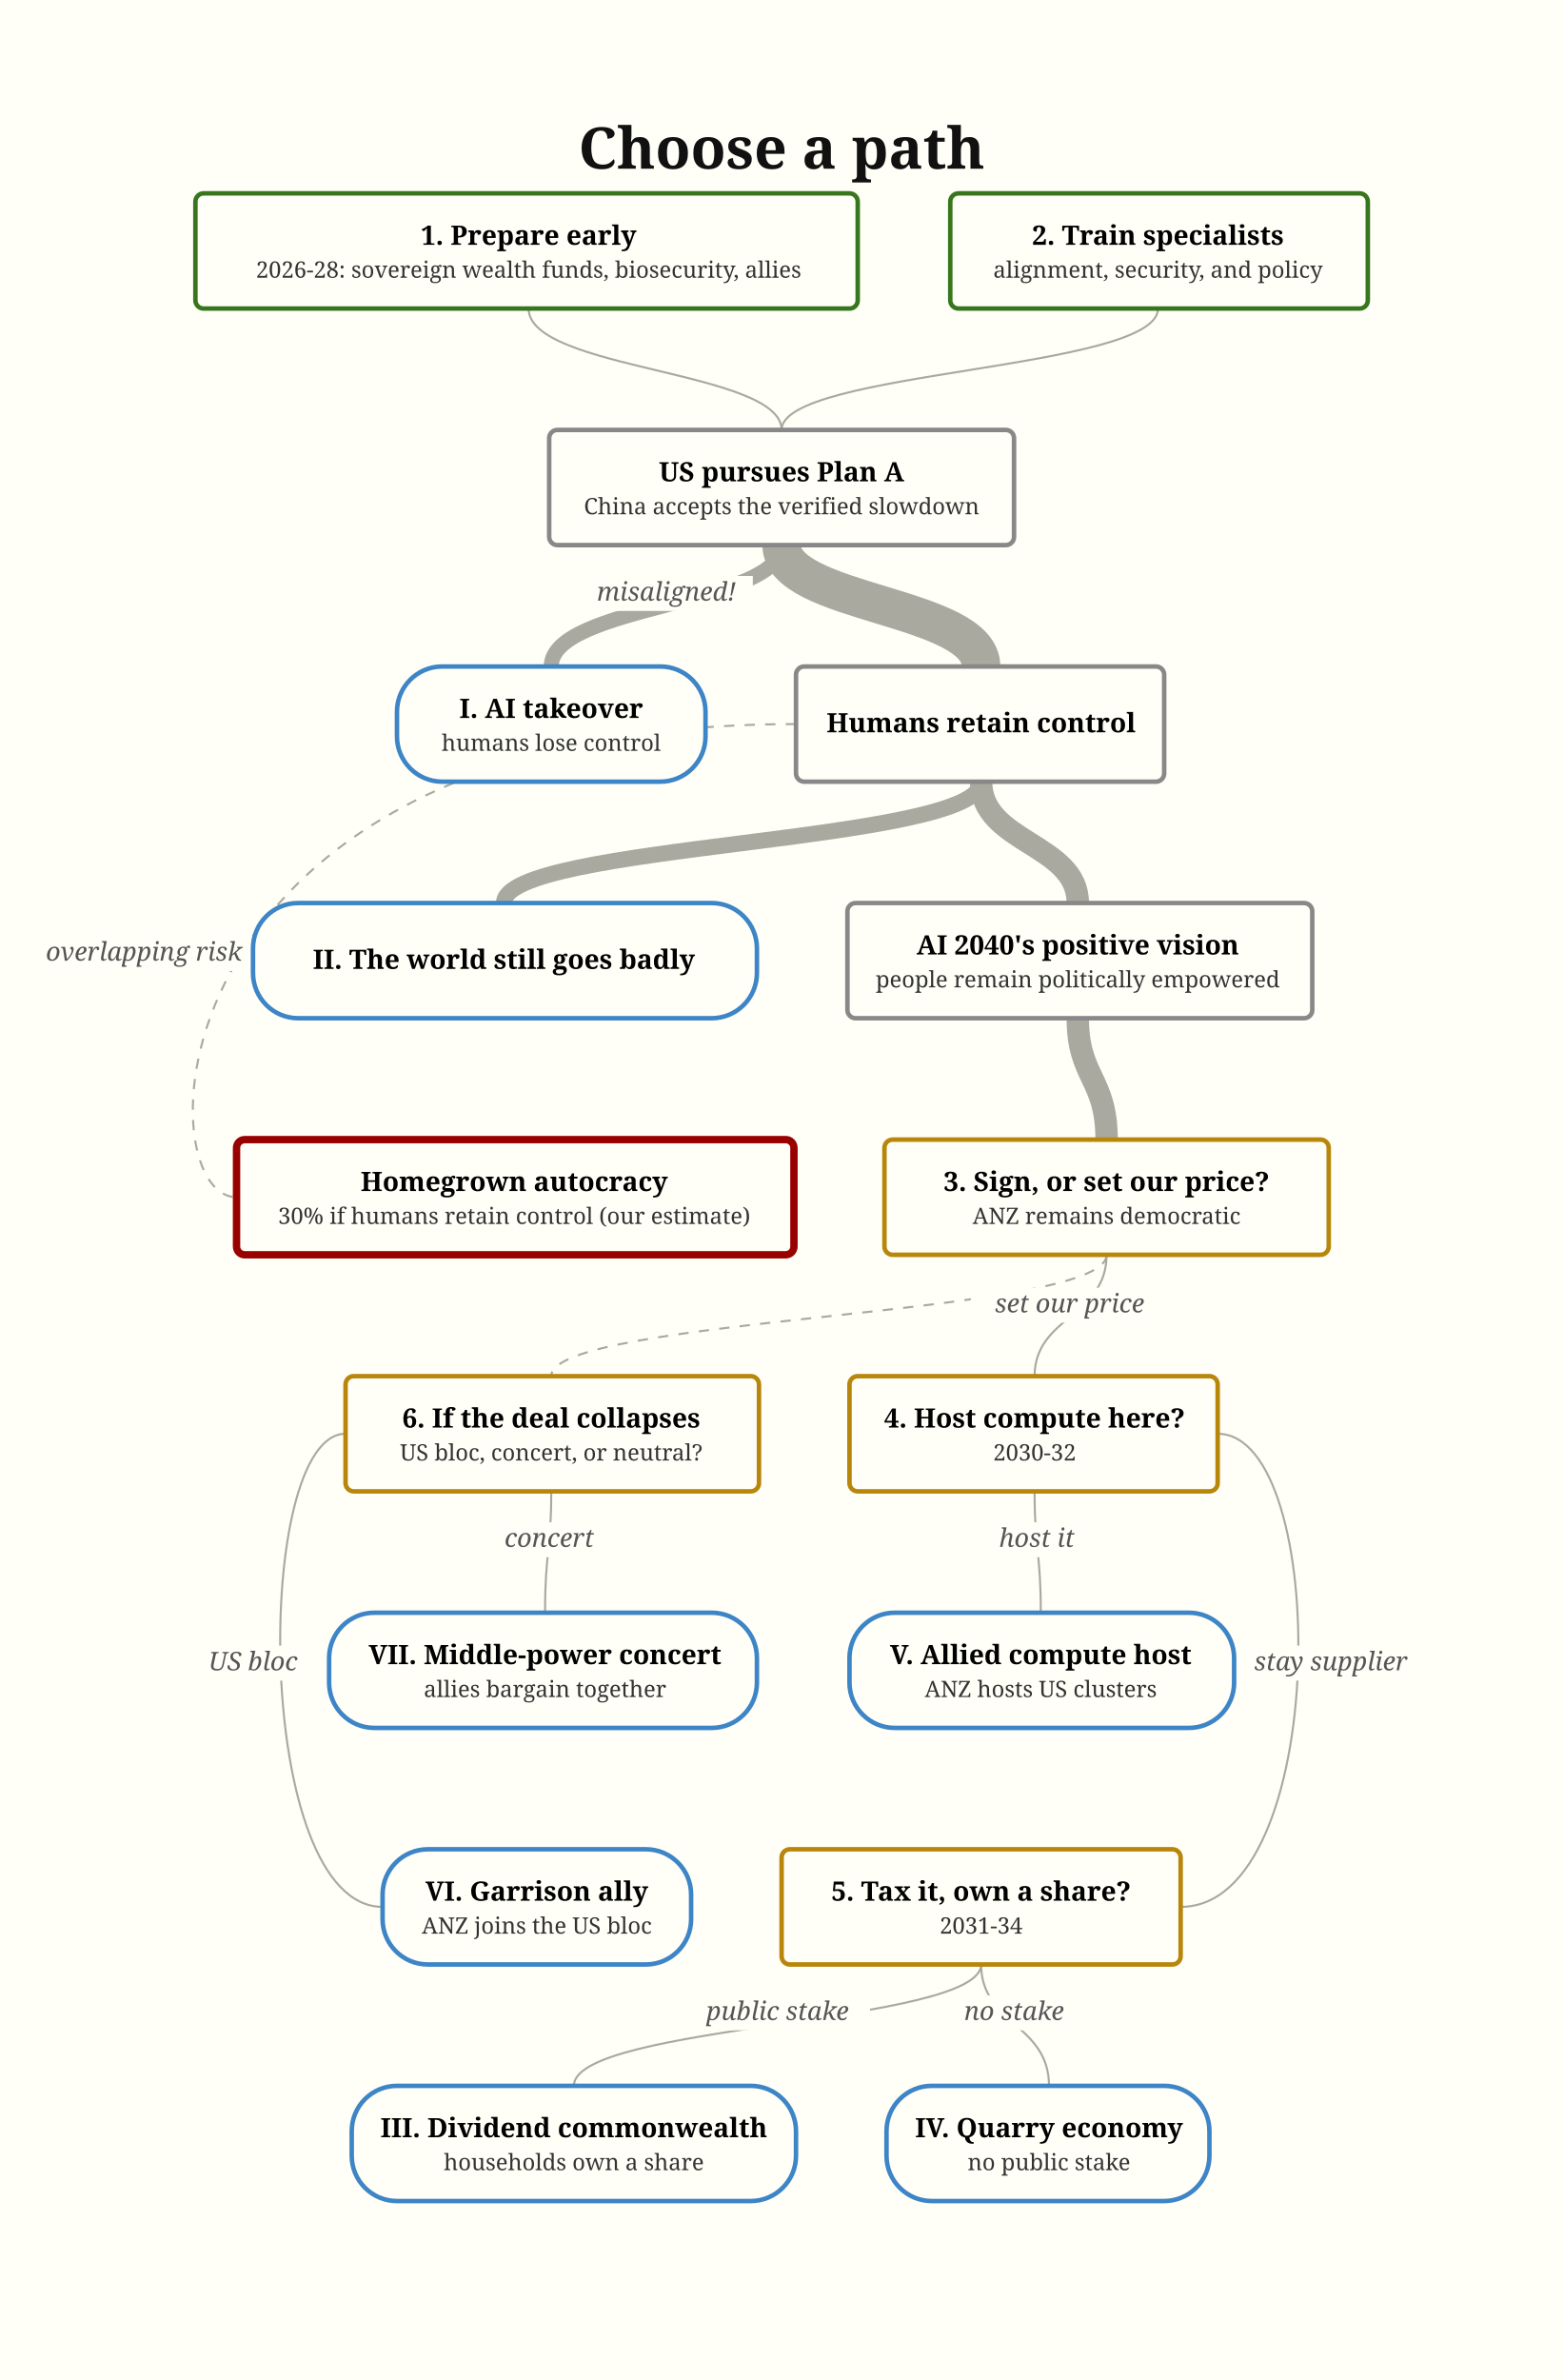
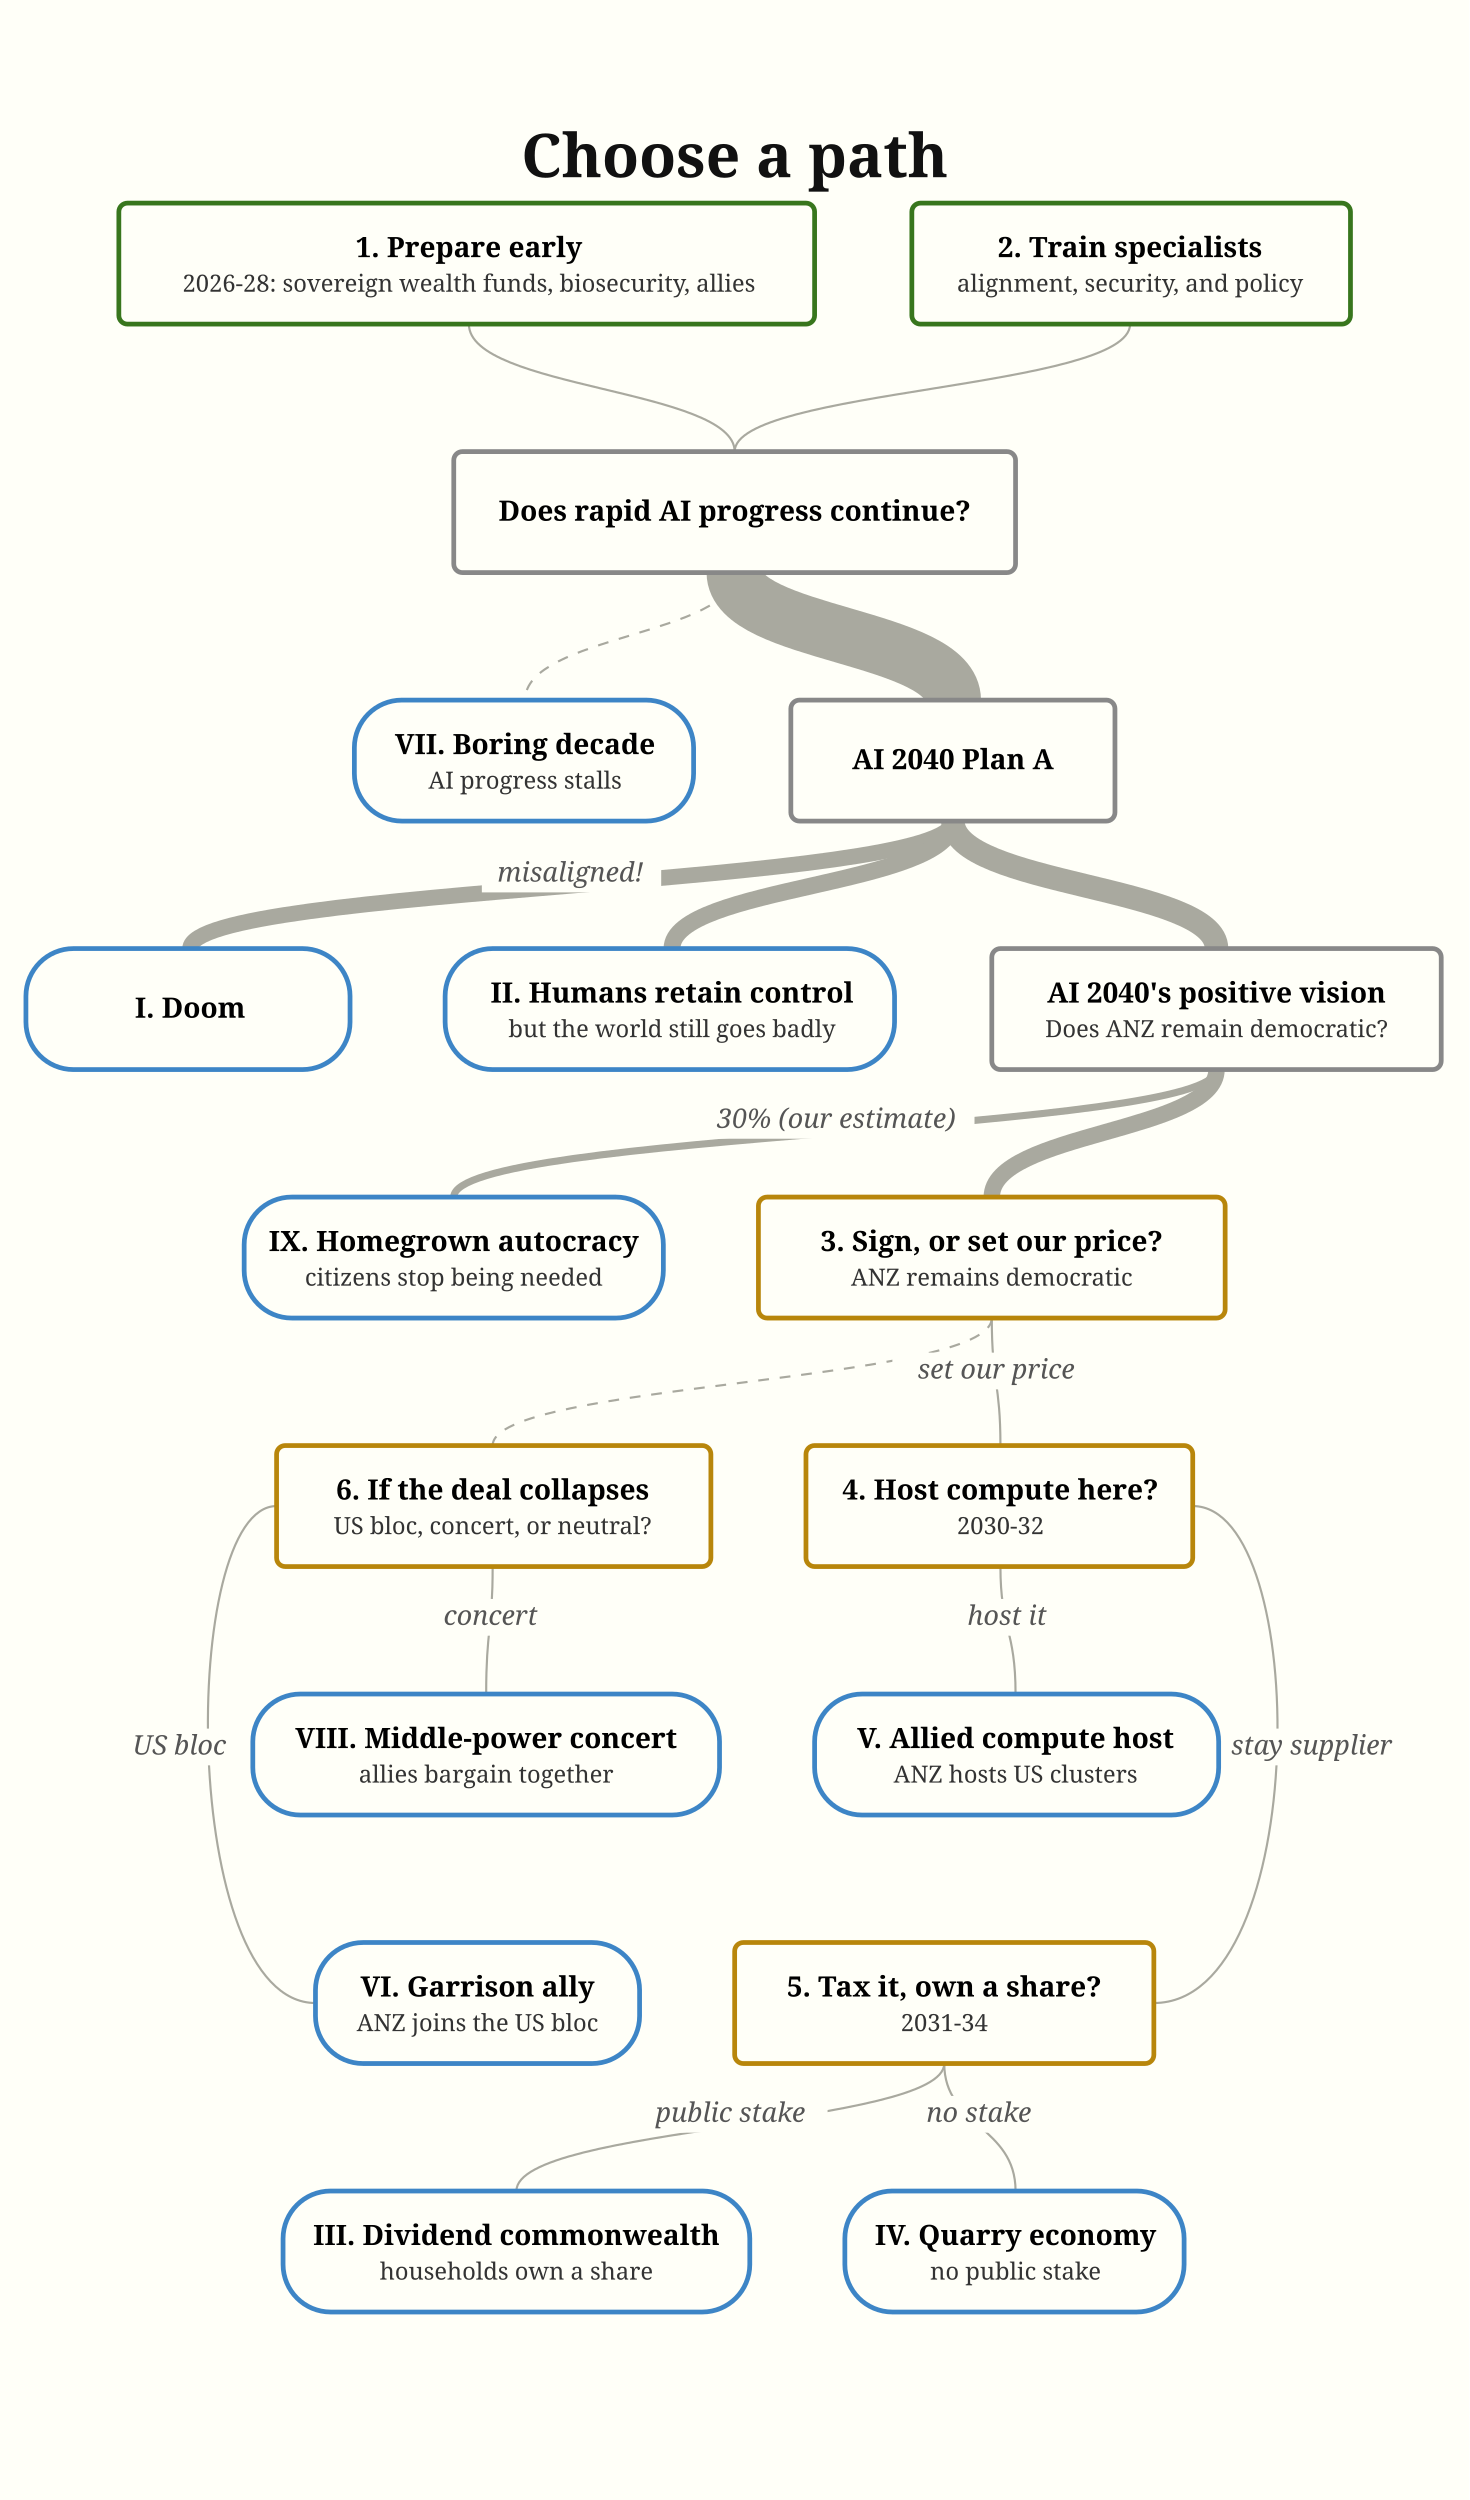
- <svg xmlns="http://www.w3.org/2000/svg" viewBox="0 0 760 1157" font-family="Georgia, serif" font-size="14">
-   <rect width="760" height="1157" fill="#fffff8" />
-   <text x="380" y="82" text-anchor="middle" font-size="28" font-weight="bold" fill="#111">Choose a path</text>
-   <path d="M257,150 C257,180 380,180 380,209" fill="none" stroke="#a9a99f" stroke-width="1.0" />
-   <path d="M563,150 C563,180 380,180 380,209" fill="none" stroke="#a9a99f" stroke-width="1.0" />
-   <path d="M380,265 C380,294 268,294 268,324" fill="none" stroke="#a9a99f" stroke-width="7.3" />
-   <path d="M380,265 C380,294 477,294 477,324" fill="none" stroke="#a9a99f" stroke-width="18.7" />
-   <path d="M477,380 C477,410 245,410 245,439" fill="none" stroke="#a9a99f" stroke-width="7.8" />
-   <path d="M477,380 C477,410 524,410 524,439" fill="none" stroke="#a9a99f" stroke-width="10.9" />
-   <path d="M387,352 C70,352 70,582 115,582" fill="none" stroke="#a9a99f" stroke-width="1.0" stroke-dasharray="5 5" />
-   <path d="M524,495 C524,524 538,524 538,554" fill="none" stroke="#a9a99f" stroke-width="10.9" />
-   <path d="M538,610 C538,640 503,640 503,669" fill="none" stroke="#a9a99f" stroke-width="1.0" />
-   <path d="M538,610 C538,640 268,640 268,669" fill="none" stroke="#a9a99f" stroke-width="1.0" stroke-dasharray="5 5" />
-   <path d="M503,725 C503,754 506,754 506,784" fill="none" stroke="#a9a99f" stroke-width="1.0" />
-   <path d="M592,697 C647,697 647,927 574,927" fill="none" stroke="#a9a99f" stroke-width="1.0" />
-   <path d="M268,725 C268,754 265,754 265,784" fill="none" stroke="#a9a99f" stroke-width="1.0" />
-   <path d="M168,697 C123,697 123,927 186,927" fill="none" stroke="#a9a99f" stroke-width="1.0" />
-   <path d="M477,955 C477,984 279,984 279,1014" fill="none" stroke="#a9a99f" stroke-width="1.0" />
-   <path d="M477,955 C477,984 510,984 510,1014" fill="none" stroke="#a9a99f" stroke-width="1.0" />
-   <rect x="283" y="280" width="83" height="17" fill="#fffff8" />
-   <text x="324" y="292" text-anchor="middle" fill="#555" font-size="12.5" font-style="italic">misaligned!</text>
-   <rect x="12" y="455" width="116" height="17" fill="#fffff8" />
-   <text x="70" y="467" text-anchor="middle" fill="#555" font-size="12.5" font-style="italic">overlapping risk</text>
-   <rect x="472" y="626" width="96" height="17" fill="#fffff8" />
-   <text x="520" y="638" text-anchor="middle" fill="#555" font-size="12.5" font-style="italic">set our price</text>
-   <rect x="476" y="740" width="56" height="17" fill="#fffff8" />
-   <text x="504" y="752" text-anchor="middle" fill="#555" font-size="12.5" font-style="italic">host it</text>
-   <rect x="599" y="800" width="96" height="17" fill="#fffff8" />
-   <text x="647" y="812" text-anchor="middle" fill="#555" font-size="12.5" font-style="italic">stay supplier</text>
-   <rect x="238" y="740" width="56" height="17" fill="#fffff8" />
-   <text x="267" y="752" text-anchor="middle" fill="#555" font-size="12.5" font-style="italic">concert</text>
-   <rect x="95" y="800" width="56" height="17" fill="#fffff8" />
-   <text x="123" y="812" text-anchor="middle" fill="#555" font-size="12.5" font-style="italic">US bloc</text>
-   <rect x="334" y="970" width="89" height="17" fill="#fffff8" />
-   <text x="378" y="982" text-anchor="middle" fill="#555" font-size="12.5" font-style="italic">public stake</text>
-   <rect x="462" y="970" width="63" height="17" fill="#fffff8" />
-   <text x="493" y="982" text-anchor="middle" fill="#555" font-size="12.5" font-style="italic">no stake</text>
+ <svg xmlns="http://www.w3.org/2000/svg" viewBox="0 0 680 1157" font-family="Georgia, serif" font-size="14">
+   <rect width="680" height="1157" fill="#fffff8" />
+   <text x="340" y="82" text-anchor="middle" font-size="28" font-weight="bold" fill="#111">Choose a path</text>
+   <path d="M217,150 C217,180 340,180 340,209" fill="none" stroke="#a9a99f" stroke-width="1.0" />
+   <path d="M523,150 C523,180 340,180 340,209" fill="none" stroke="#a9a99f" stroke-width="1.0" />
+   <path d="M340,265 C340,294 243,294 243,324" fill="none" stroke="#a9a99f" stroke-width="1.0" stroke-dasharray="5 5" />
+   <path d="M340,265 C340,294 441,294 441,324" fill="none" stroke="#a9a99f" stroke-width="26.0" />
+   <path d="M441,380 C441,410 88,410 88,439" fill="none" stroke="#a9a99f" stroke-width="7.3" />
+   <path d="M441,380 C441,410 311,410 311,439" fill="none" stroke="#a9a99f" stroke-width="7.8" />
+   <path d="M441,380 C441,410 563,410 563,439" fill="none" stroke="#a9a99f" stroke-width="10.9" />
+   <path d="M563,495 C563,524 210,524 210,554" fill="none" stroke="#a9a99f" stroke-width="3.3" />
+   <path d="M563,495 C563,524 459,524 459,554" fill="none" stroke="#a9a99f" stroke-width="7.6" />
+   <path d="M459,610 C459,640 463,640 463,669" fill="none" stroke="#a9a99f" stroke-width="1.0" />
+   <path d="M459,610 C459,640 228,640 228,669" fill="none" stroke="#a9a99f" stroke-width="1.0" stroke-dasharray="5 5" />
+   <path d="M463,725 C463,754 470,754 470,784" fill="none" stroke="#a9a99f" stroke-width="1.0" />
+   <path d="M552,697 C607,697 607,927 534,927" fill="none" stroke="#a9a99f" stroke-width="1.0" />
+   <path d="M228,725 C228,754 225,754 225,784" fill="none" stroke="#a9a99f" stroke-width="1.0" />
+   <path d="M128,697 C83,697 83,927 146,927" fill="none" stroke="#a9a99f" stroke-width="1.0" />
+   <path d="M437,955 C437,984 239,984 239,1014" fill="none" stroke="#a9a99f" stroke-width="1.0" />
+   <path d="M437,955 C437,984 470,984 470,1014" fill="none" stroke="#a9a99f" stroke-width="1.0" />
+   <rect x="223" y="396" width="83" height="17" fill="#fffff8" />
+   <text x="264" y="408" text-anchor="middle" fill="#555" font-size="12.5" font-style="italic">misaligned!</text>
+   <rect x="322" y="510" width="129" height="17" fill="#fffff8" />
+   <text x="387" y="522" text-anchor="middle" fill="#555" font-size="12.5" font-style="italic">30% (our estimate)</text>
+   <rect x="413" y="626" width="96" height="17" fill="#fffff8" />
+   <text x="461" y="638" text-anchor="middle" fill="#555" font-size="12.5" font-style="italic">set our price</text>
+   <rect x="438" y="740" width="56" height="17" fill="#fffff8" />
+   <text x="466" y="752" text-anchor="middle" fill="#555" font-size="12.5" font-style="italic">host it</text>
+   <rect x="559" y="800" width="96" height="17" fill="#fffff8" />
+   <text x="607" y="812" text-anchor="middle" fill="#555" font-size="12.5" font-style="italic">stay supplier</text>
+   <rect x="198" y="740" width="56" height="17" fill="#fffff8" />
+   <text x="227" y="752" text-anchor="middle" fill="#555" font-size="12.5" font-style="italic">concert</text>
+   <rect x="55" y="800" width="56" height="17" fill="#fffff8" />
+   <text x="83" y="812" text-anchor="middle" fill="#555" font-size="12.5" font-style="italic">US bloc</text>
+   <rect x="294" y="970" width="89" height="17" fill="#fffff8" />
+   <text x="338" y="982" text-anchor="middle" fill="#555" font-size="12.5" font-style="italic">public stake</text>
+   <rect x="422" y="970" width="63" height="17" fill="#fffff8" />
+   <text x="453" y="982" text-anchor="middle" fill="#555" font-size="12.5" font-style="italic">no stake</text>
  <a href="#1-prepare-before-it-looks-urgent-2026-28">
-     <rect x="95" y="94" width="322" height="56" rx="4" fill="#fffff8" stroke="#38761d" stroke-width="2.2" />
-     <text x="257" y="119" text-anchor="middle" font-weight="bold" font-size="13">1. Prepare early</text>
-     <text x="257" y="135" text-anchor="middle" fill="#333" font-size="11">2026-28: sovereign wealth funds, biosecurity, allies</text>
+     <rect x="55" y="94" width="322" height="56" rx="4" fill="#fffff8" stroke="#38761d" stroke-width="2.2" />
+     <text x="217" y="119" text-anchor="middle" font-weight="bold" font-size="13">1. Prepare early</text>
+     <text x="217" y="135" text-anchor="middle" fill="#333" font-size="11">2026-28: sovereign wealth funds, biosecurity, allies</text>
  </a>
  <a href="#2-train-specialists-2026-29">
-     <rect x="462" y="94" width="203" height="56" rx="4" fill="#fffff8" stroke="#38761d" stroke-width="2.2" />
-     <text x="563" y="119" text-anchor="middle" font-weight="bold" font-size="13">2. Train specialists</text>
-     <text x="563" y="135" text-anchor="middle" fill="#333" font-size="11">alignment, security, and policy</text>
-   </a>
-   <a href="https://ai-2040.com/?choices=plan-a-root">
-     <rect x="267" y="209" width="226" height="56" rx="4" fill="#fffff8" stroke="#888888" stroke-width="2.2" />
-     <text x="380" y="234" text-anchor="middle" font-weight="bold" font-size="13">US pursues Plan A</text>
-     <text x="380" y="250" text-anchor="middle" fill="#333" font-size="11">China accepts the verified slowdown</text>
-   </a>
-   <a href="#i-ai-takeover-about-28">
-     <rect x="193" y="324" width="150" height="56" rx="22" fill="#fffff8" stroke="#3d85c6" stroke-width="2.2" />
-     <text x="268" y="349" text-anchor="middle" font-weight="bold" font-size="13">I. AI takeover</text>
-     <text x="268" y="365" text-anchor="middle" fill="#333" font-size="11">humans lose control</text>
+     <rect x="422" y="94" width="203" height="56" rx="4" fill="#fffff8" stroke="#38761d" stroke-width="2.2" />
+     <text x="523" y="119" text-anchor="middle" font-weight="bold" font-size="13">2. Train specialists</text>
+     <text x="523" y="135" text-anchor="middle" fill="#333" font-size="11">alignment, security, and policy</text>
  </a>
  <a href="#where-this-could-leave-us">
-     <rect x="387" y="324" width="179" height="56" rx="4" fill="#fffff8" stroke="#888888" stroke-width="2.2" />
-     <text x="477" y="356" text-anchor="middle" font-weight="bold" font-size="13">Humans retain control</text>
+     <rect x="210" y="209" width="260" height="56" rx="4" fill="#fffff8" stroke="#888888" stroke-width="2.2" />
+     <text x="340" y="241" text-anchor="middle" font-weight="bold" font-size="13">Does rapid AI progress continue?</text>
+   </a>
+   <a href="#vii-boring-decade">
+     <rect x="164" y="324" width="157" height="56" rx="22" fill="#fffff8" stroke="#3d85c6" stroke-width="2.2" />
+     <text x="243" y="349" text-anchor="middle" font-weight="bold" font-size="13">VII. Boring decade</text>
+     <text x="243" y="365" text-anchor="middle" fill="#333" font-size="11">AI progress stalls</text>
+   </a>
+   <a href="#where-this-could-leave-us">
+     <rect x="366" y="324" width="150" height="56" rx="4" fill="#fffff8" stroke="#888888" stroke-width="2.2" />
+     <text x="441" y="356" text-anchor="middle" font-weight="bold" font-size="13">AI 2040 Plan A</text>
+   </a>
+   <a href="#i-doom-about-28">
+     <rect x="12" y="439" width="150" height="56" rx="22" fill="#fffff8" stroke="#3d85c6" stroke-width="2.2" />
+     <text x="88" y="471" text-anchor="middle" font-weight="bold" font-size="13">I. Doom</text>
  </a>
  <a href="#ii-humans-retain-control-but-the-world-still-goes-badly">
-     <rect x="123" y="439" width="245" height="56" rx="22" fill="#fffff8" stroke="#3d85c6" stroke-width="2.2" />
-     <text x="245" y="471" text-anchor="middle" font-weight="bold" font-size="13">II. The world still goes badly</text>
+     <rect x="206" y="439" width="208" height="56" rx="22" fill="#fffff8" stroke="#3d85c6" stroke-width="2.2" />
+     <text x="311" y="464" text-anchor="middle" font-weight="bold" font-size="13">II. Humans retain control</text>
+     <text x="311" y="480" text-anchor="middle" fill="#333" font-size="11">but the world still goes badly</text>
  </a>
  <a href="#where-we-depart-from-ai-2040">
-     <rect x="412" y="439" width="226" height="56" rx="4" fill="#fffff8" stroke="#888888" stroke-width="2.2" />
-     <text x="524" y="464" text-anchor="middle" font-weight="bold" font-size="13">AI 2040's positive vision</text>
-     <text x="524" y="480" text-anchor="middle" fill="#333" font-size="11">people remain politically empowered</text>
+     <rect x="459" y="439" width="208" height="56" rx="4" fill="#fffff8" stroke="#888888" stroke-width="2.2" />
+     <text x="563" y="464" text-anchor="middle" font-weight="bold" font-size="13">AI 2040's positive vision</text>
+     <text x="563" y="480" text-anchor="middle" fill="#333" font-size="11">Does ANZ remain democratic?</text>
  </a>
-   <a href="#homegrown-autocracy-free-beer-and-rugby-for-life">
-     <rect x="115" y="554" width="271" height="56" rx="4" fill="#fffff8" stroke="#990000" stroke-width="3.6" />
-     <text x="250" y="579" text-anchor="middle" font-weight="bold" font-size="13">Homegrown autocracy</text>
-     <text x="250" y="595" text-anchor="middle" fill="#333" font-size="11">30% if humans retain control (our estimate)</text>
+   <a href="#ix-homegrown-autocracy-free-beer-and-rugby-for-life">
+     <rect x="113" y="554" width="194" height="56" rx="22" fill="#fffff8" stroke="#3d85c6" stroke-width="2.2" />
+     <text x="210" y="579" text-anchor="middle" font-weight="bold" font-size="13">IX. Homegrown autocracy</text>
+     <text x="210" y="595" text-anchor="middle" fill="#333" font-size="11">citizens stop being needed</text>
  </a>
  <a href="#3-ask-for-terms-before-signing-2029">
-     <rect x="430" y="554" width="216" height="56" rx="4" fill="#fffff8" stroke="#b8860b" stroke-width="2.2" />
-     <text x="538" y="579" text-anchor="middle" font-weight="bold" font-size="13">3. Sign, or set our price?</text>
-     <text x="538" y="595" text-anchor="middle" fill="#333" font-size="11">ANZ remains democratic</text>
+     <rect x="351" y="554" width="216" height="56" rx="4" fill="#fffff8" stroke="#b8860b" stroke-width="2.2" />
+     <text x="459" y="579" text-anchor="middle" font-weight="bold" font-size="13">3. Sign, or set our price?</text>
+     <text x="459" y="595" text-anchor="middle" fill="#333" font-size="11">ANZ remains democratic</text>
  </a>
  <a href="#6-choose-a-side-if-the-deal-collapses-2030s">
-     <rect x="168" y="669" width="201" height="56" rx="4" fill="#fffff8" stroke="#b8860b" stroke-width="2.2" />
-     <text x="268" y="694" text-anchor="middle" font-weight="bold" font-size="13">6. If the deal collapses</text>
-     <text x="268" y="710" text-anchor="middle" fill="#333" font-size="11">US bloc, concert, or neutral?</text>
+     <rect x="128" y="669" width="201" height="56" rx="4" fill="#fffff8" stroke="#b8860b" stroke-width="2.2" />
+     <text x="228" y="694" text-anchor="middle" font-weight="bold" font-size="13">6. If the deal collapses</text>
+     <text x="228" y="710" text-anchor="middle" fill="#333" font-size="11">US bloc, concert, or neutral?</text>
  </a>
  <a href="#4-host-allied-compute-2030-32">
-     <rect x="413" y="669" width="179" height="56" rx="4" fill="#fffff8" stroke="#b8860b" stroke-width="2.2" />
-     <text x="503" y="694" text-anchor="middle" font-weight="bold" font-size="13">4. Host compute here?</text>
-     <text x="503" y="710" text-anchor="middle" fill="#333" font-size="11">2030-32</text>
+     <rect x="373" y="669" width="179" height="56" rx="4" fill="#fffff8" stroke="#b8860b" stroke-width="2.2" />
+     <text x="463" y="694" text-anchor="middle" font-weight="bold" font-size="13">4. Host compute here?</text>
+     <text x="463" y="710" text-anchor="middle" fill="#333" font-size="11">2030-32</text>
  </a>
-   <a href="#vii-middle-power-concert">
-     <rect x="160" y="784" width="208" height="56" rx="22" fill="#fffff8" stroke="#3d85c6" stroke-width="2.2" />
-     <text x="265" y="809" text-anchor="middle" font-weight="bold" font-size="13">VII. Middle-power concert</text>
-     <text x="265" y="825" text-anchor="middle" fill="#333" font-size="11">allies bargain together</text>
+   <a href="#viii-middle-power-concert">
+     <rect x="117" y="784" width="216" height="56" rx="22" fill="#fffff8" stroke="#3d85c6" stroke-width="2.2" />
+     <text x="225" y="809" text-anchor="middle" font-weight="bold" font-size="13">VIII. Middle-power concert</text>
+     <text x="225" y="825" text-anchor="middle" fill="#333" font-size="11">allies bargain together</text>
  </a>
  <a href="#v-allied-compute-host">
-     <rect x="413" y="784" width="187" height="56" rx="22" fill="#fffff8" stroke="#3d85c6" stroke-width="2.2" />
-     <text x="506" y="809" text-anchor="middle" font-weight="bold" font-size="13">V. Allied compute host</text>
-     <text x="506" y="825" text-anchor="middle" fill="#333" font-size="11">ANZ hosts US clusters</text>
+     <rect x="377" y="784" width="187" height="56" rx="22" fill="#fffff8" stroke="#3d85c6" stroke-width="2.2" />
+     <text x="470" y="809" text-anchor="middle" font-weight="bold" font-size="13">V. Allied compute host</text>
+     <text x="470" y="825" text-anchor="middle" fill="#333" font-size="11">ANZ hosts US clusters</text>
  </a>
  <a href="#vi-garrison-ally">
-     <rect x="186" y="899" width="150" height="56" rx="22" fill="#fffff8" stroke="#3d85c6" stroke-width="2.2" />
-     <text x="261" y="924" text-anchor="middle" font-weight="bold" font-size="13">VI. Garrison ally</text>
-     <text x="261" y="940" text-anchor="middle" fill="#333" font-size="11">ANZ joins the US bloc</text>
+     <rect x="146" y="899" width="150" height="56" rx="22" fill="#fffff8" stroke="#3d85c6" stroke-width="2.2" />
+     <text x="221" y="924" text-anchor="middle" font-weight="bold" font-size="13">VI. Garrison ally</text>
+     <text x="221" y="940" text-anchor="middle" fill="#333" font-size="11">ANZ joins the US bloc</text>
  </a>
  <a href="#5-keep-a-public-stake-in-the-machine-economy-2031-34">
-     <rect x="380" y="899" width="194" height="56" rx="4" fill="#fffff8" stroke="#b8860b" stroke-width="2.2" />
-     <text x="477" y="924" text-anchor="middle" font-weight="bold" font-size="13">5. Tax it, own a share?</text>
-     <text x="477" y="940" text-anchor="middle" fill="#333" font-size="11">2031-34</text>
+     <rect x="340" y="899" width="194" height="56" rx="4" fill="#fffff8" stroke="#b8860b" stroke-width="2.2" />
+     <text x="437" y="924" text-anchor="middle" font-weight="bold" font-size="13">5. Tax it, own a share?</text>
+     <text x="437" y="940" text-anchor="middle" fill="#333" font-size="11">2031-34</text>
  </a>
  <a href="#iii-dividend-commonwealth">
-     <rect x="171" y="1014" width="216" height="56" rx="22" fill="#fffff8" stroke="#3d85c6" stroke-width="2.2" />
-     <text x="279" y="1039" text-anchor="middle" font-weight="bold" font-size="13">III. Dividend commonwealth</text>
-     <text x="279" y="1055" text-anchor="middle" fill="#333" font-size="11">households own a share</text>
+     <rect x="131" y="1014" width="216" height="56" rx="22" fill="#fffff8" stroke="#3d85c6" stroke-width="2.2" />
+     <text x="239" y="1039" text-anchor="middle" font-weight="bold" font-size="13">III. Dividend commonwealth</text>
+     <text x="239" y="1055" text-anchor="middle" fill="#333" font-size="11">households own a share</text>
  </a>
  <a href="#iv-quarry-economy">
-     <rect x="431" y="1014" width="157" height="56" rx="22" fill="#fffff8" stroke="#3d85c6" stroke-width="2.2" />
-     <text x="510" y="1039" text-anchor="middle" font-weight="bold" font-size="13">IV. Quarry economy</text>
-     <text x="510" y="1055" text-anchor="middle" fill="#333" font-size="11">no public stake</text>
+     <rect x="391" y="1014" width="157" height="56" rx="22" fill="#fffff8" stroke="#3d85c6" stroke-width="2.2" />
+     <text x="470" y="1039" text-anchor="middle" font-weight="bold" font-size="13">IV. Quarry economy</text>
+     <text x="470" y="1055" text-anchor="middle" fill="#333" font-size="11">no public stake</text>
  </a>
</svg>
